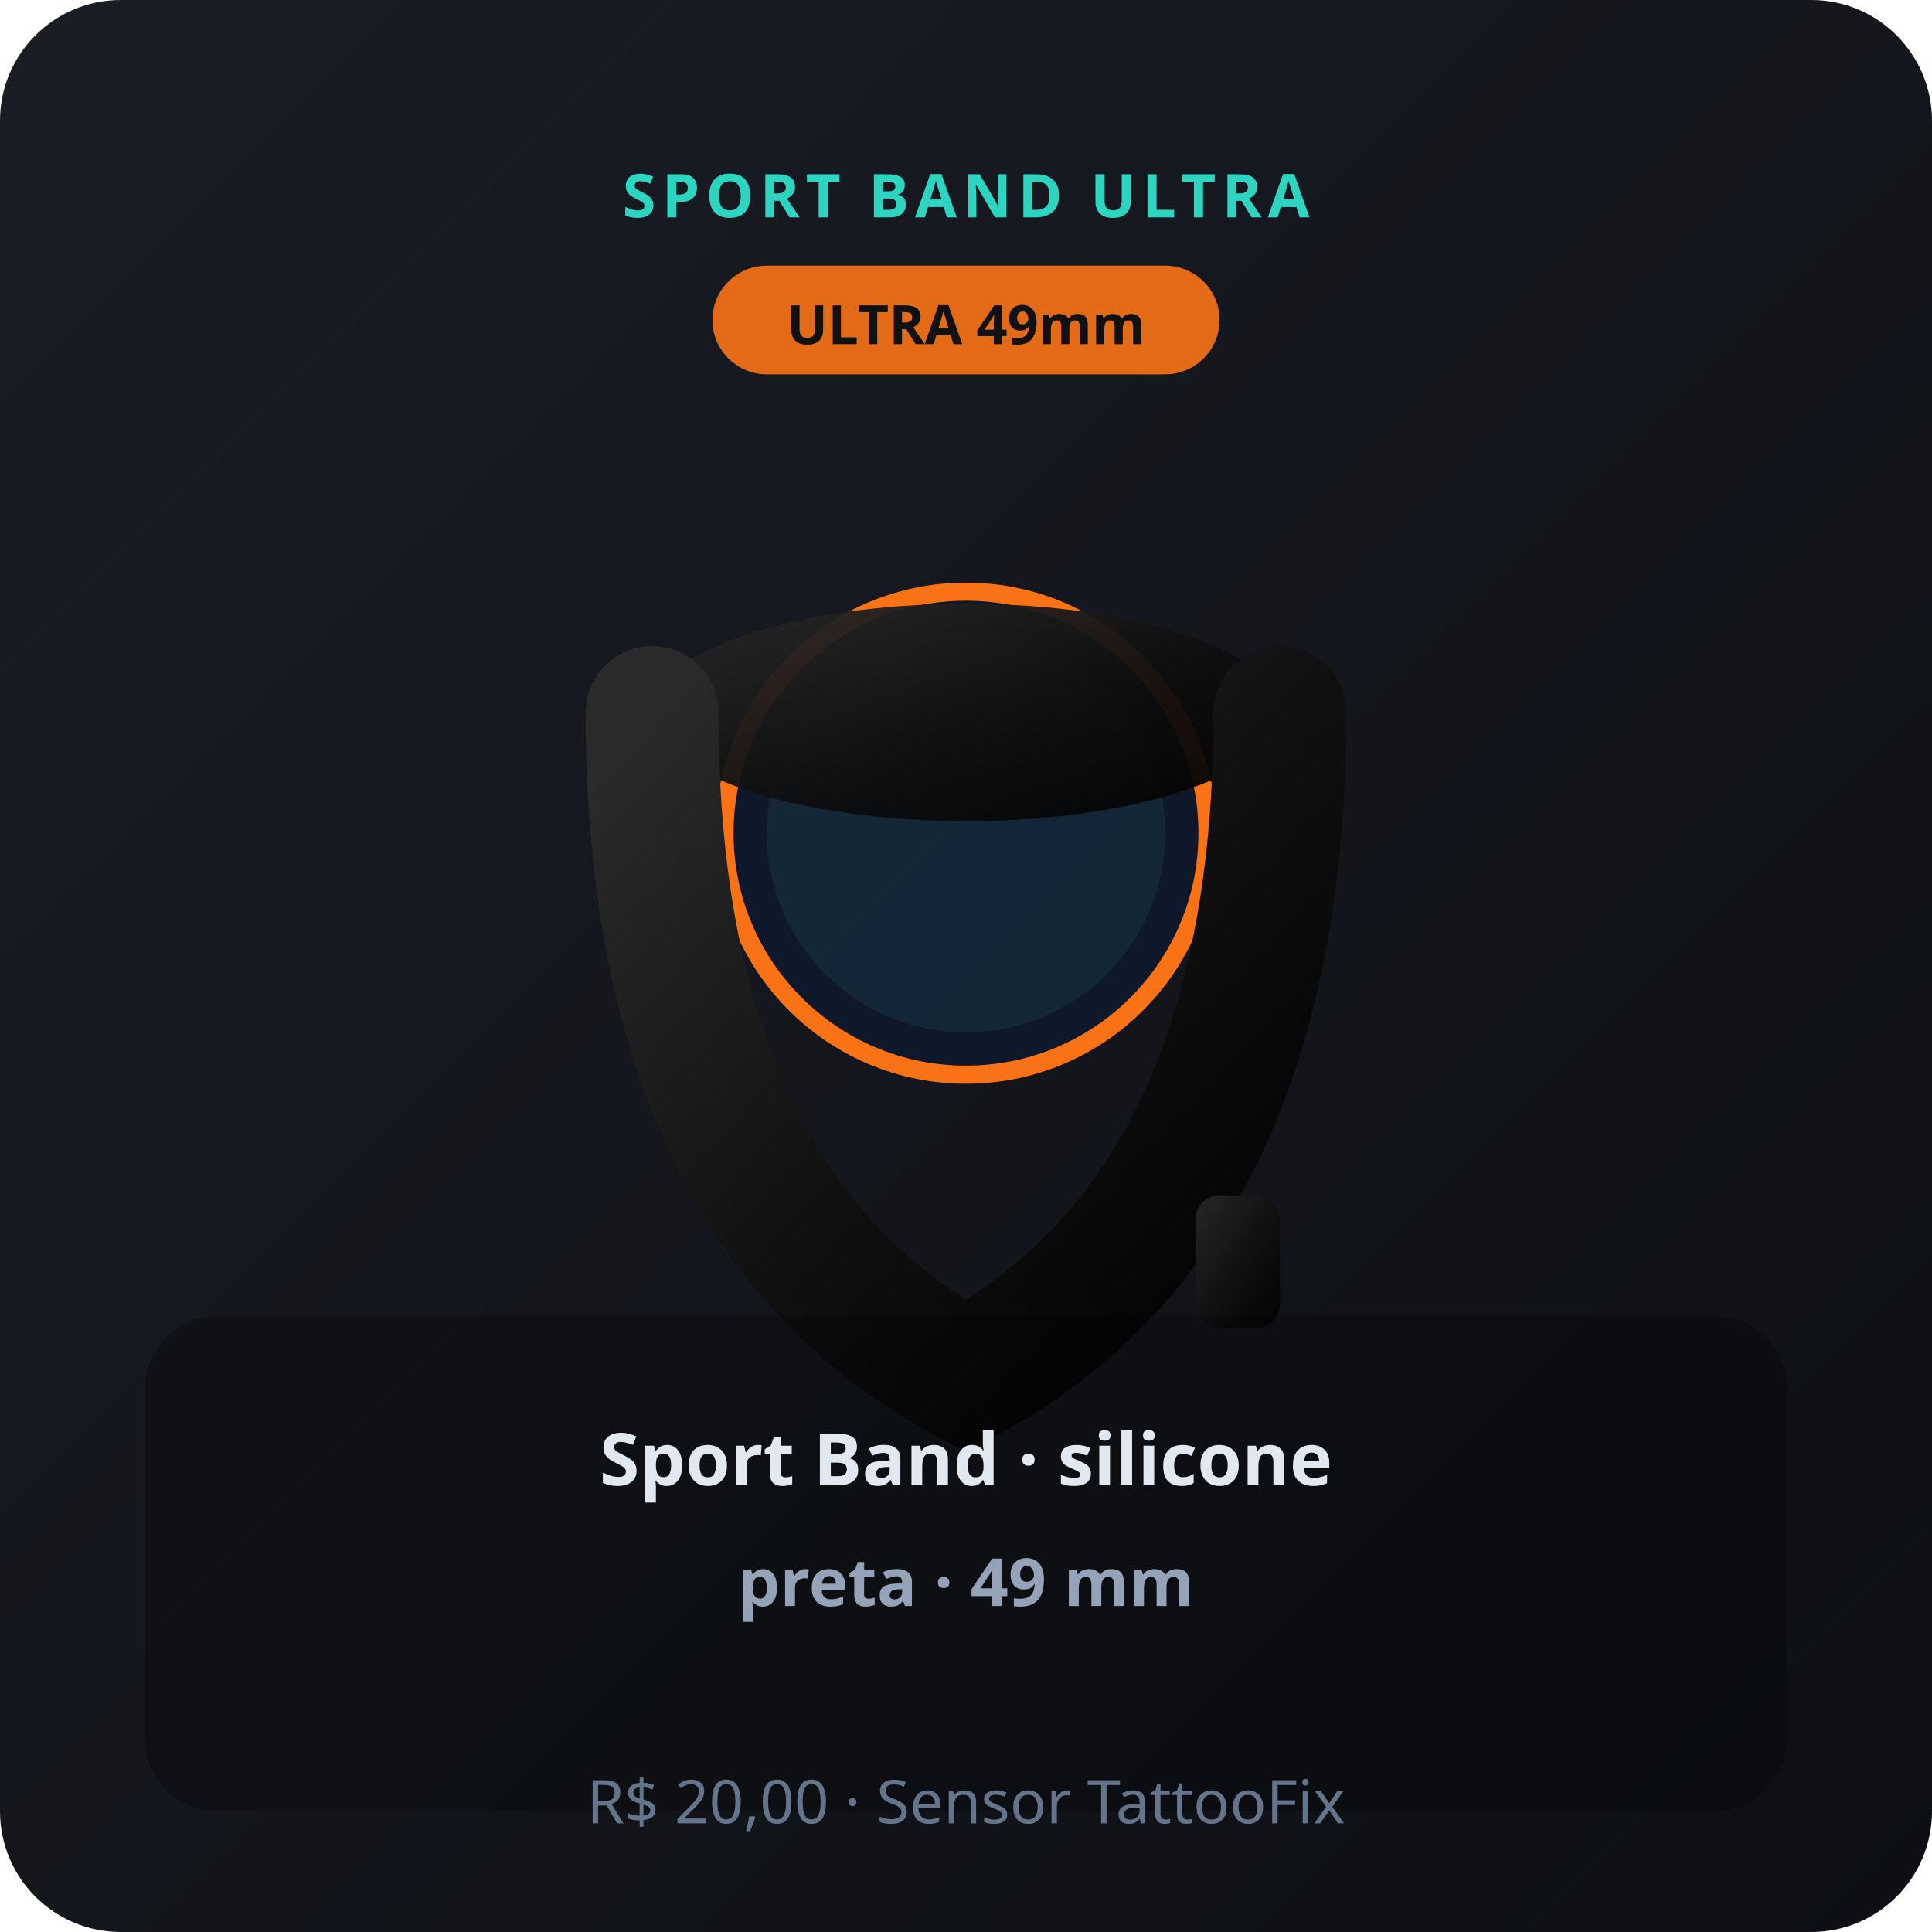
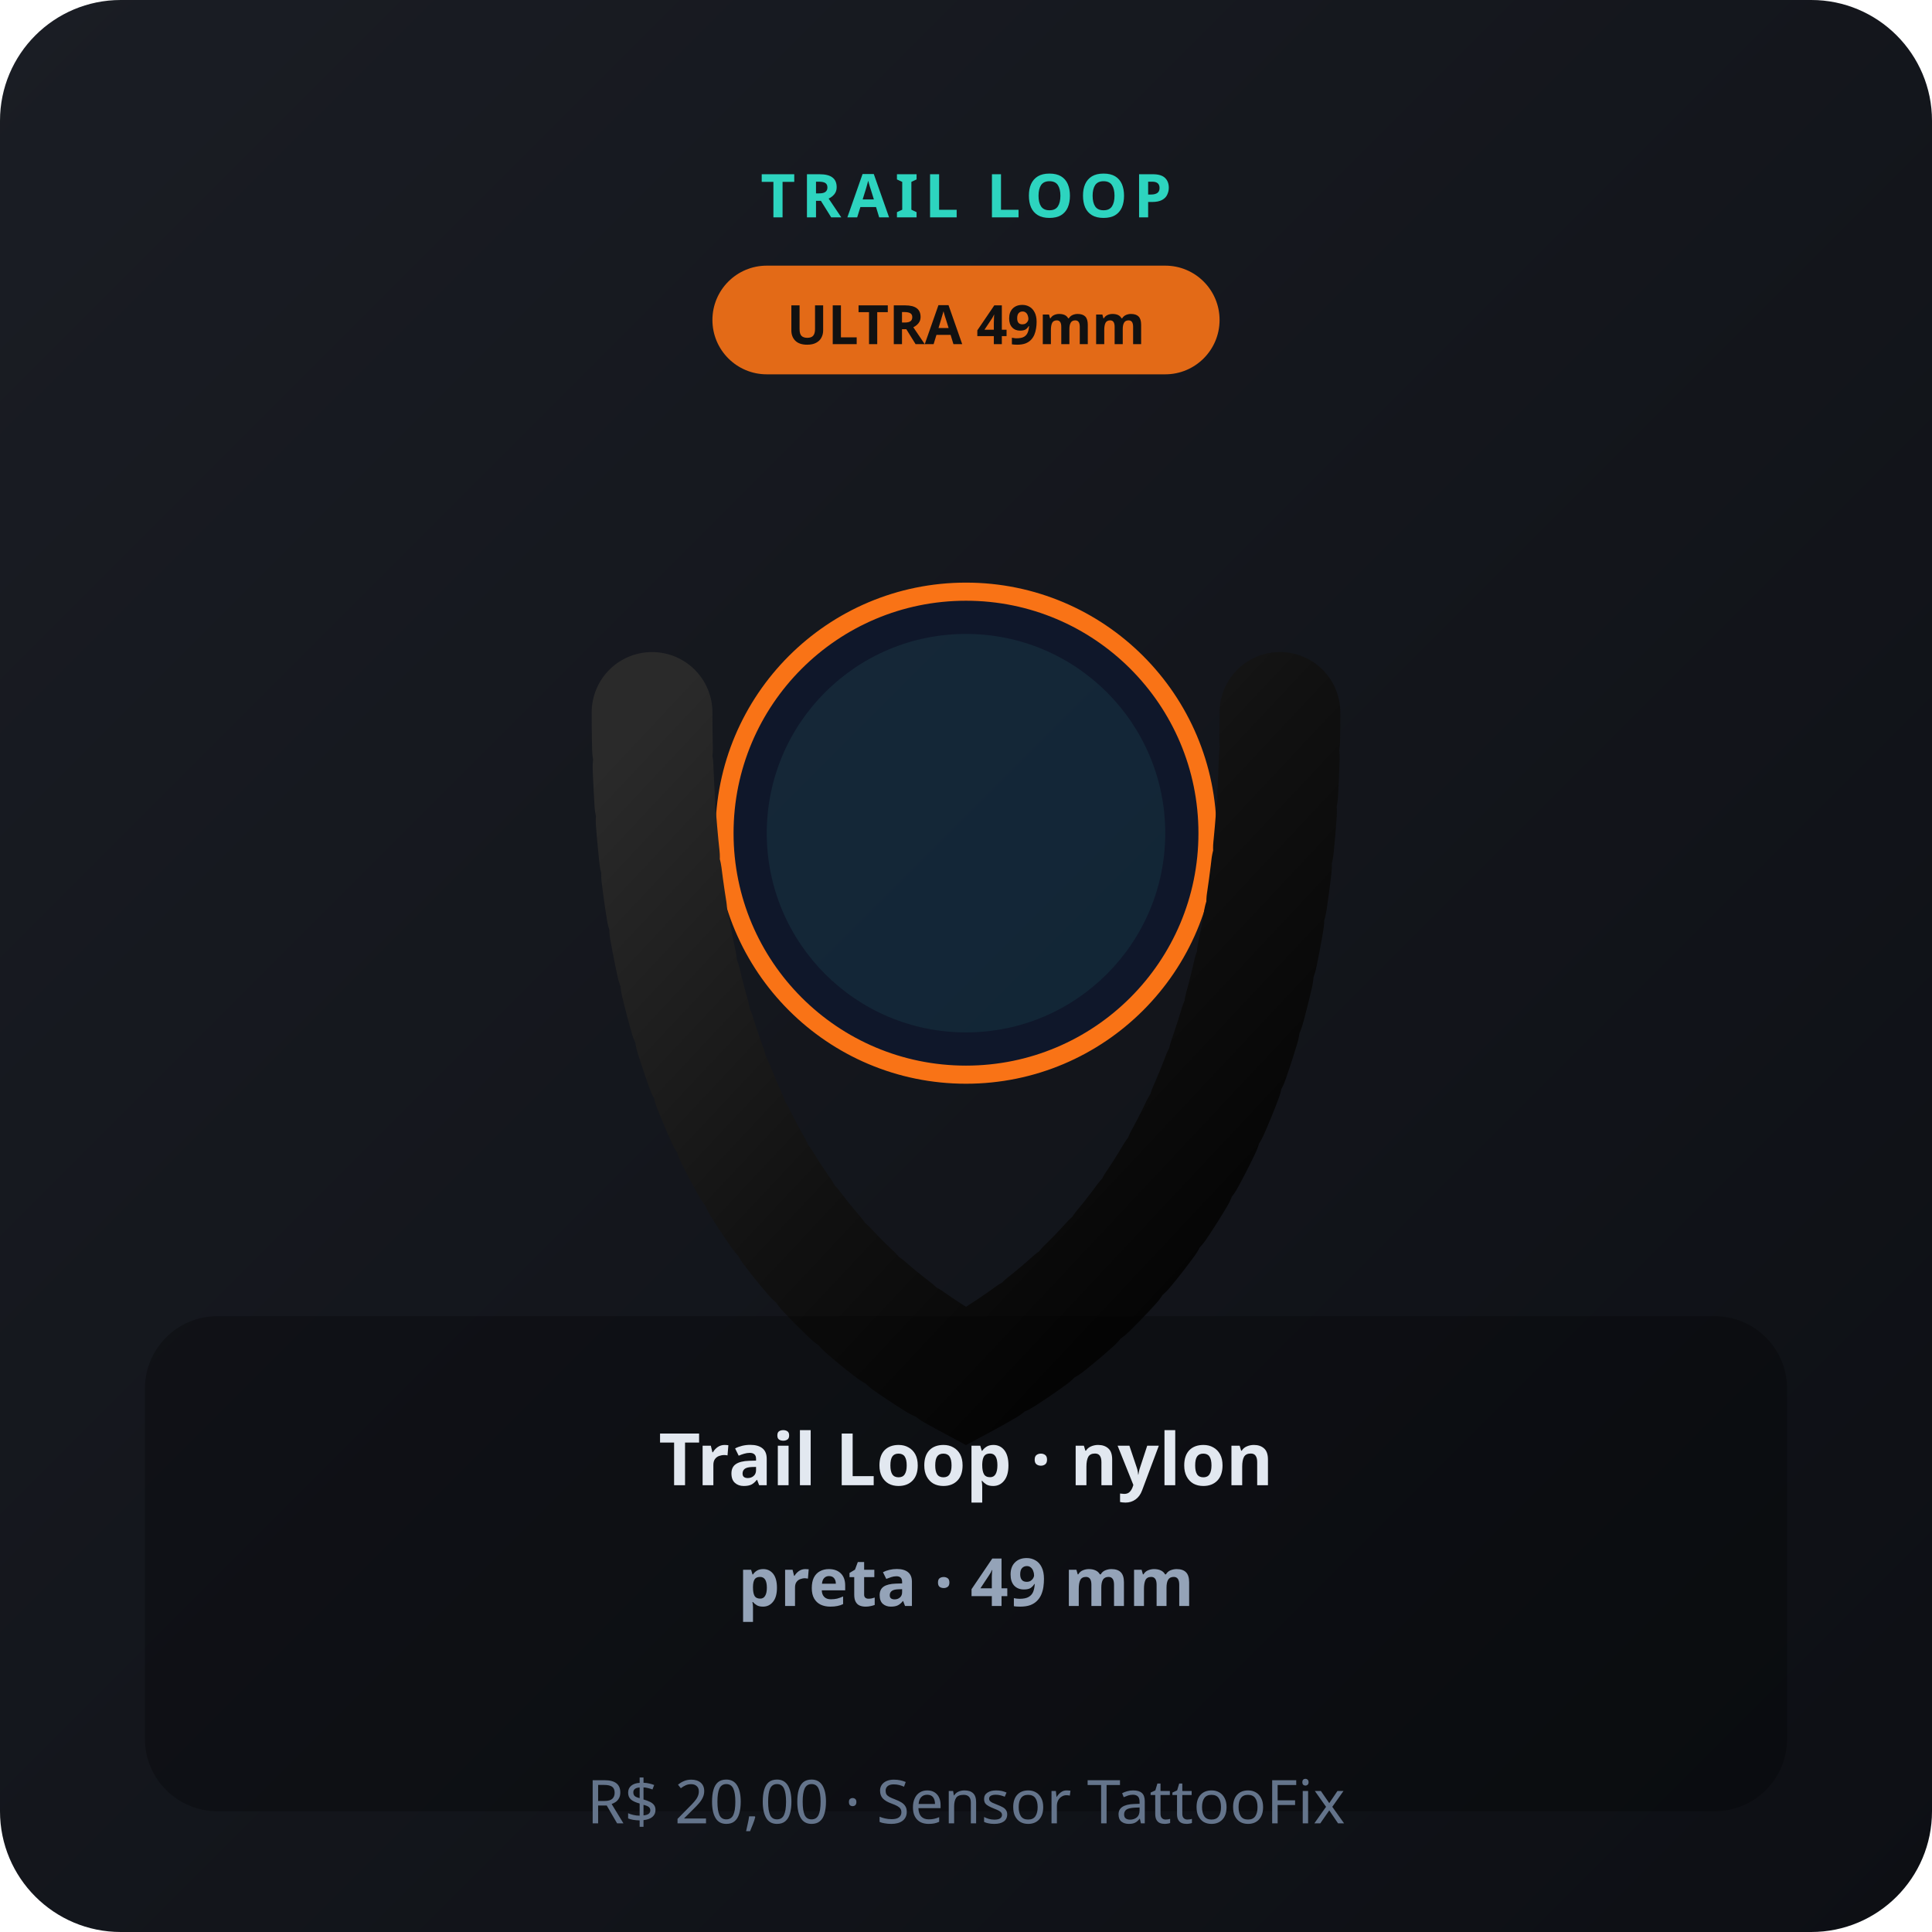
<svg xmlns="http://www.w3.org/2000/svg" viewBox="0 0 320 320" role="img" aria-label="Pulseira Trail Loop em Nylon Confort — preta (49mm)">
  <defs>
    <linearGradient id="bgpulseiratrailpretaultra49" x1="0%" y1="0%" x2="100%" y2="100%">
      <stop offset="0%" stop-color="#1a1d24" />
      <stop offset="100%" stop-color="#0d0f14" />
    </linearGradient>
    <linearGradient id="bandpulseiratrailpretaultra49" x1="0%" y1="0%" x2="100%" y2="100%">
      <stop offset="0%" stop-color="#2a2a2a" />
      <stop offset="50%" stop-color="#111111" />
      <stop offset="100%" stop-color="#000000" />
    </linearGradient>
    <linearGradient id="accentpulseiratrailpretaultra49" x1="0%" y1="0%" x2="100%" y2="100%">
      <stop offset="0%" stop-color="#5eead4" />
      <stop offset="100%" stop-color="#2dd4bf" />
    </linearGradient>
  </defs>
  <rect width="320" height="320" rx="20" fill="url(#bgpulseiratrailpretaultra49)" />
-   <text x="160" y="36" text-anchor="middle" fill="#2dd4bf" font-family="system-ui,sans-serif" font-size="10" font-weight="700" letter-spacing="1">SPORT BAND ULTRA</text>
+   <text x="160" y="36" text-anchor="middle" fill="#2dd4bf" font-family="system-ui,sans-serif" font-size="10" font-weight="700" letter-spacing="1">TRAIL LOOP</text>
  <rect x="118" y="44" width="84" height="18" rx="9" fill="#f97316" opacity="0.9" />
  <text x="160" y="57" text-anchor="middle" fill="#111" font-family="system-ui,sans-serif" font-size="9" font-weight="800">ULTRA 49mm</text>
  <rect x="148" y="108" width="24" height="20" rx="6" fill="#1e293b" stroke="url(#accentpulseiratrailpretaultra49)" stroke-width="1.5" />
  <circle cx="160" cy="138" r="40" fill="#0f172a" stroke="#f97316" stroke-width="3" />
  <circle cx="160" cy="138" r="33" fill="url(#accentpulseiratrailpretaultra49)" opacity="0.08" />
-   <ellipse cx="160" cy="118" rx="52" ry="18" fill="url(#bandpulseiratrailpretaultra49)" opacity="0.95" />
-   <path d="M108 118 Q108 200 160 228 Q212 200 212 118" fill="none" stroke="url(#bandpulseiratrailpretaultra49)" stroke-width="22" stroke-linecap="round" />
-   <rect x="198" y="198" width="14" height="22" rx="4" fill="url(#bandpulseiratrailpretaultra49)" opacity="0.9" />
+   <path d="M108 118 Q108 200 160 228 Q212 200 212 118" fill="none" stroke="url(#bandpulseiratrailpretaultra49)" stroke-width="20" stroke-linecap="round" stroke-dasharray="6 3" />
  <rect x="24" y="218" width="272" height="82" rx="12" fill="#000" fill-opacity="0.25" />
-   <text x="160" y="246" text-anchor="middle" fill="#e2e8f0" font-family="system-ui,sans-serif" font-size="12" font-weight="700">Sport Band · silicone</text>
+   <text x="160" y="246" text-anchor="middle" fill="#e2e8f0" font-family="system-ui,sans-serif" font-size="12" font-weight="700">Trail Loop · nylon</text>
  <text x="160" y="266" text-anchor="middle" fill="#94a3b8" font-family="system-ui,sans-serif" font-size="11" font-weight="600">preta · 49 mm</text>
  <text x="160" y="302" text-anchor="middle" fill="#64748b" font-family="system-ui,sans-serif" font-size="10">R$ 20,00 · Sensor TattooFix</text>
</svg>
